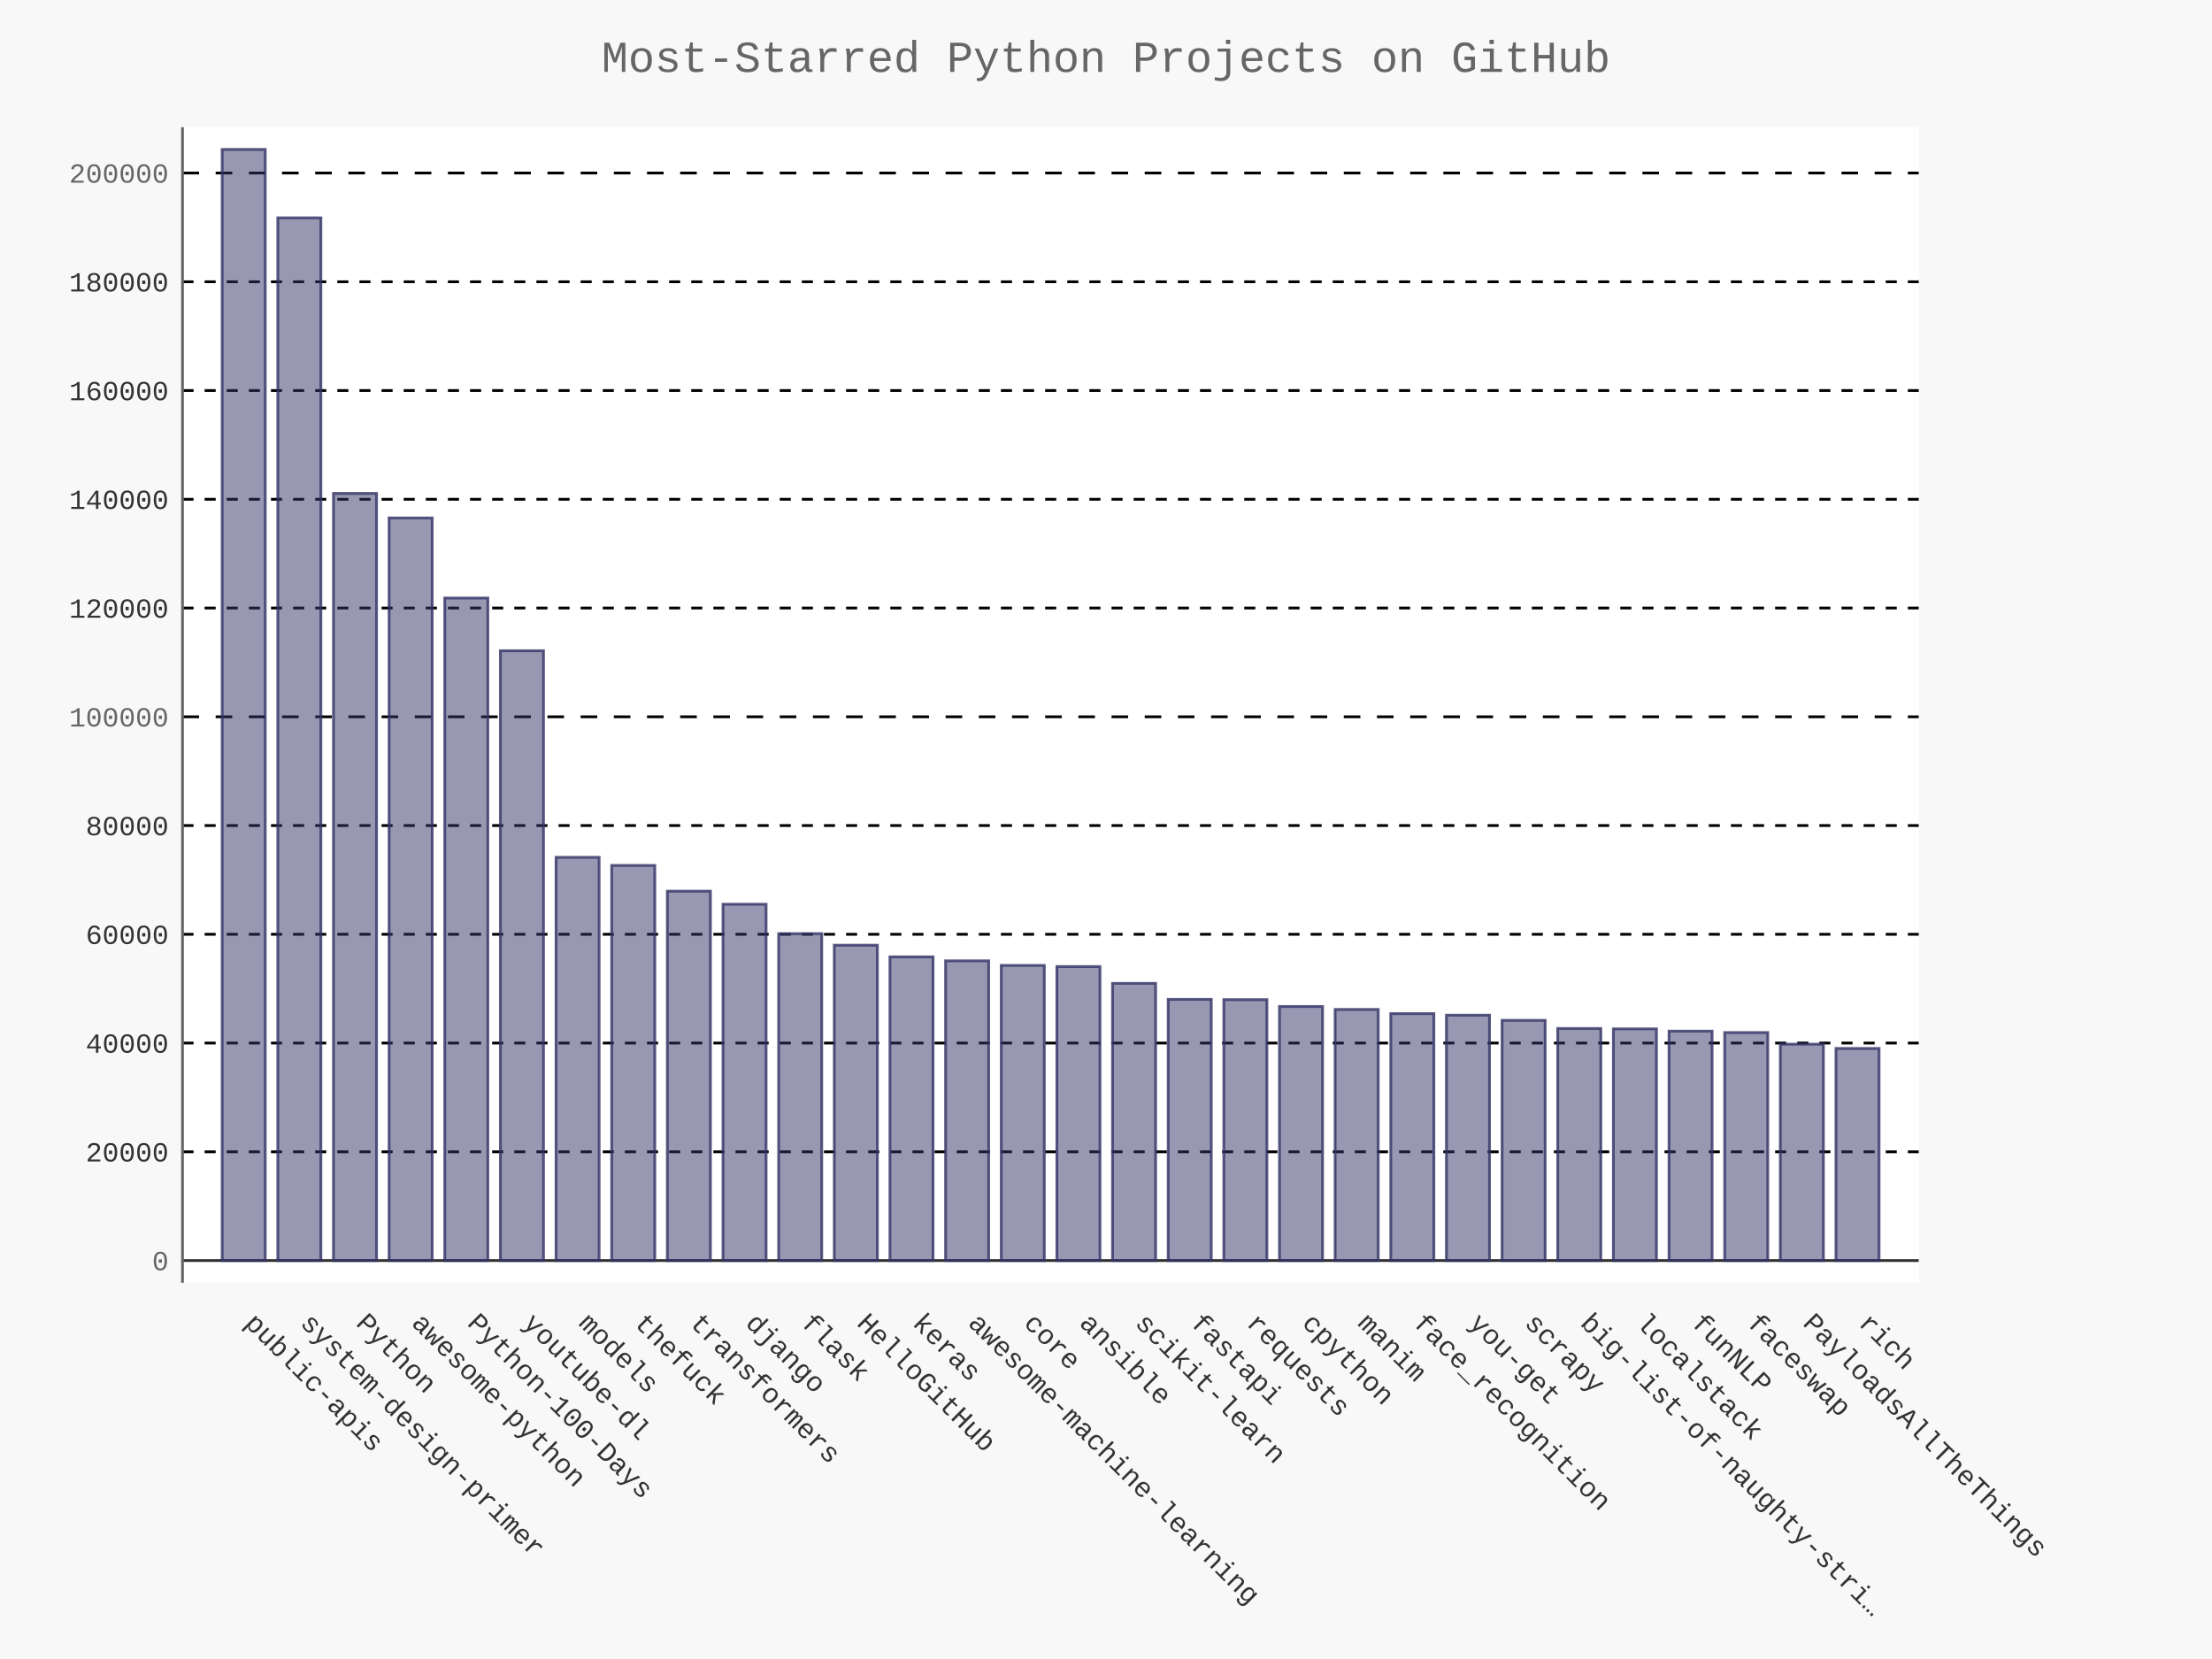
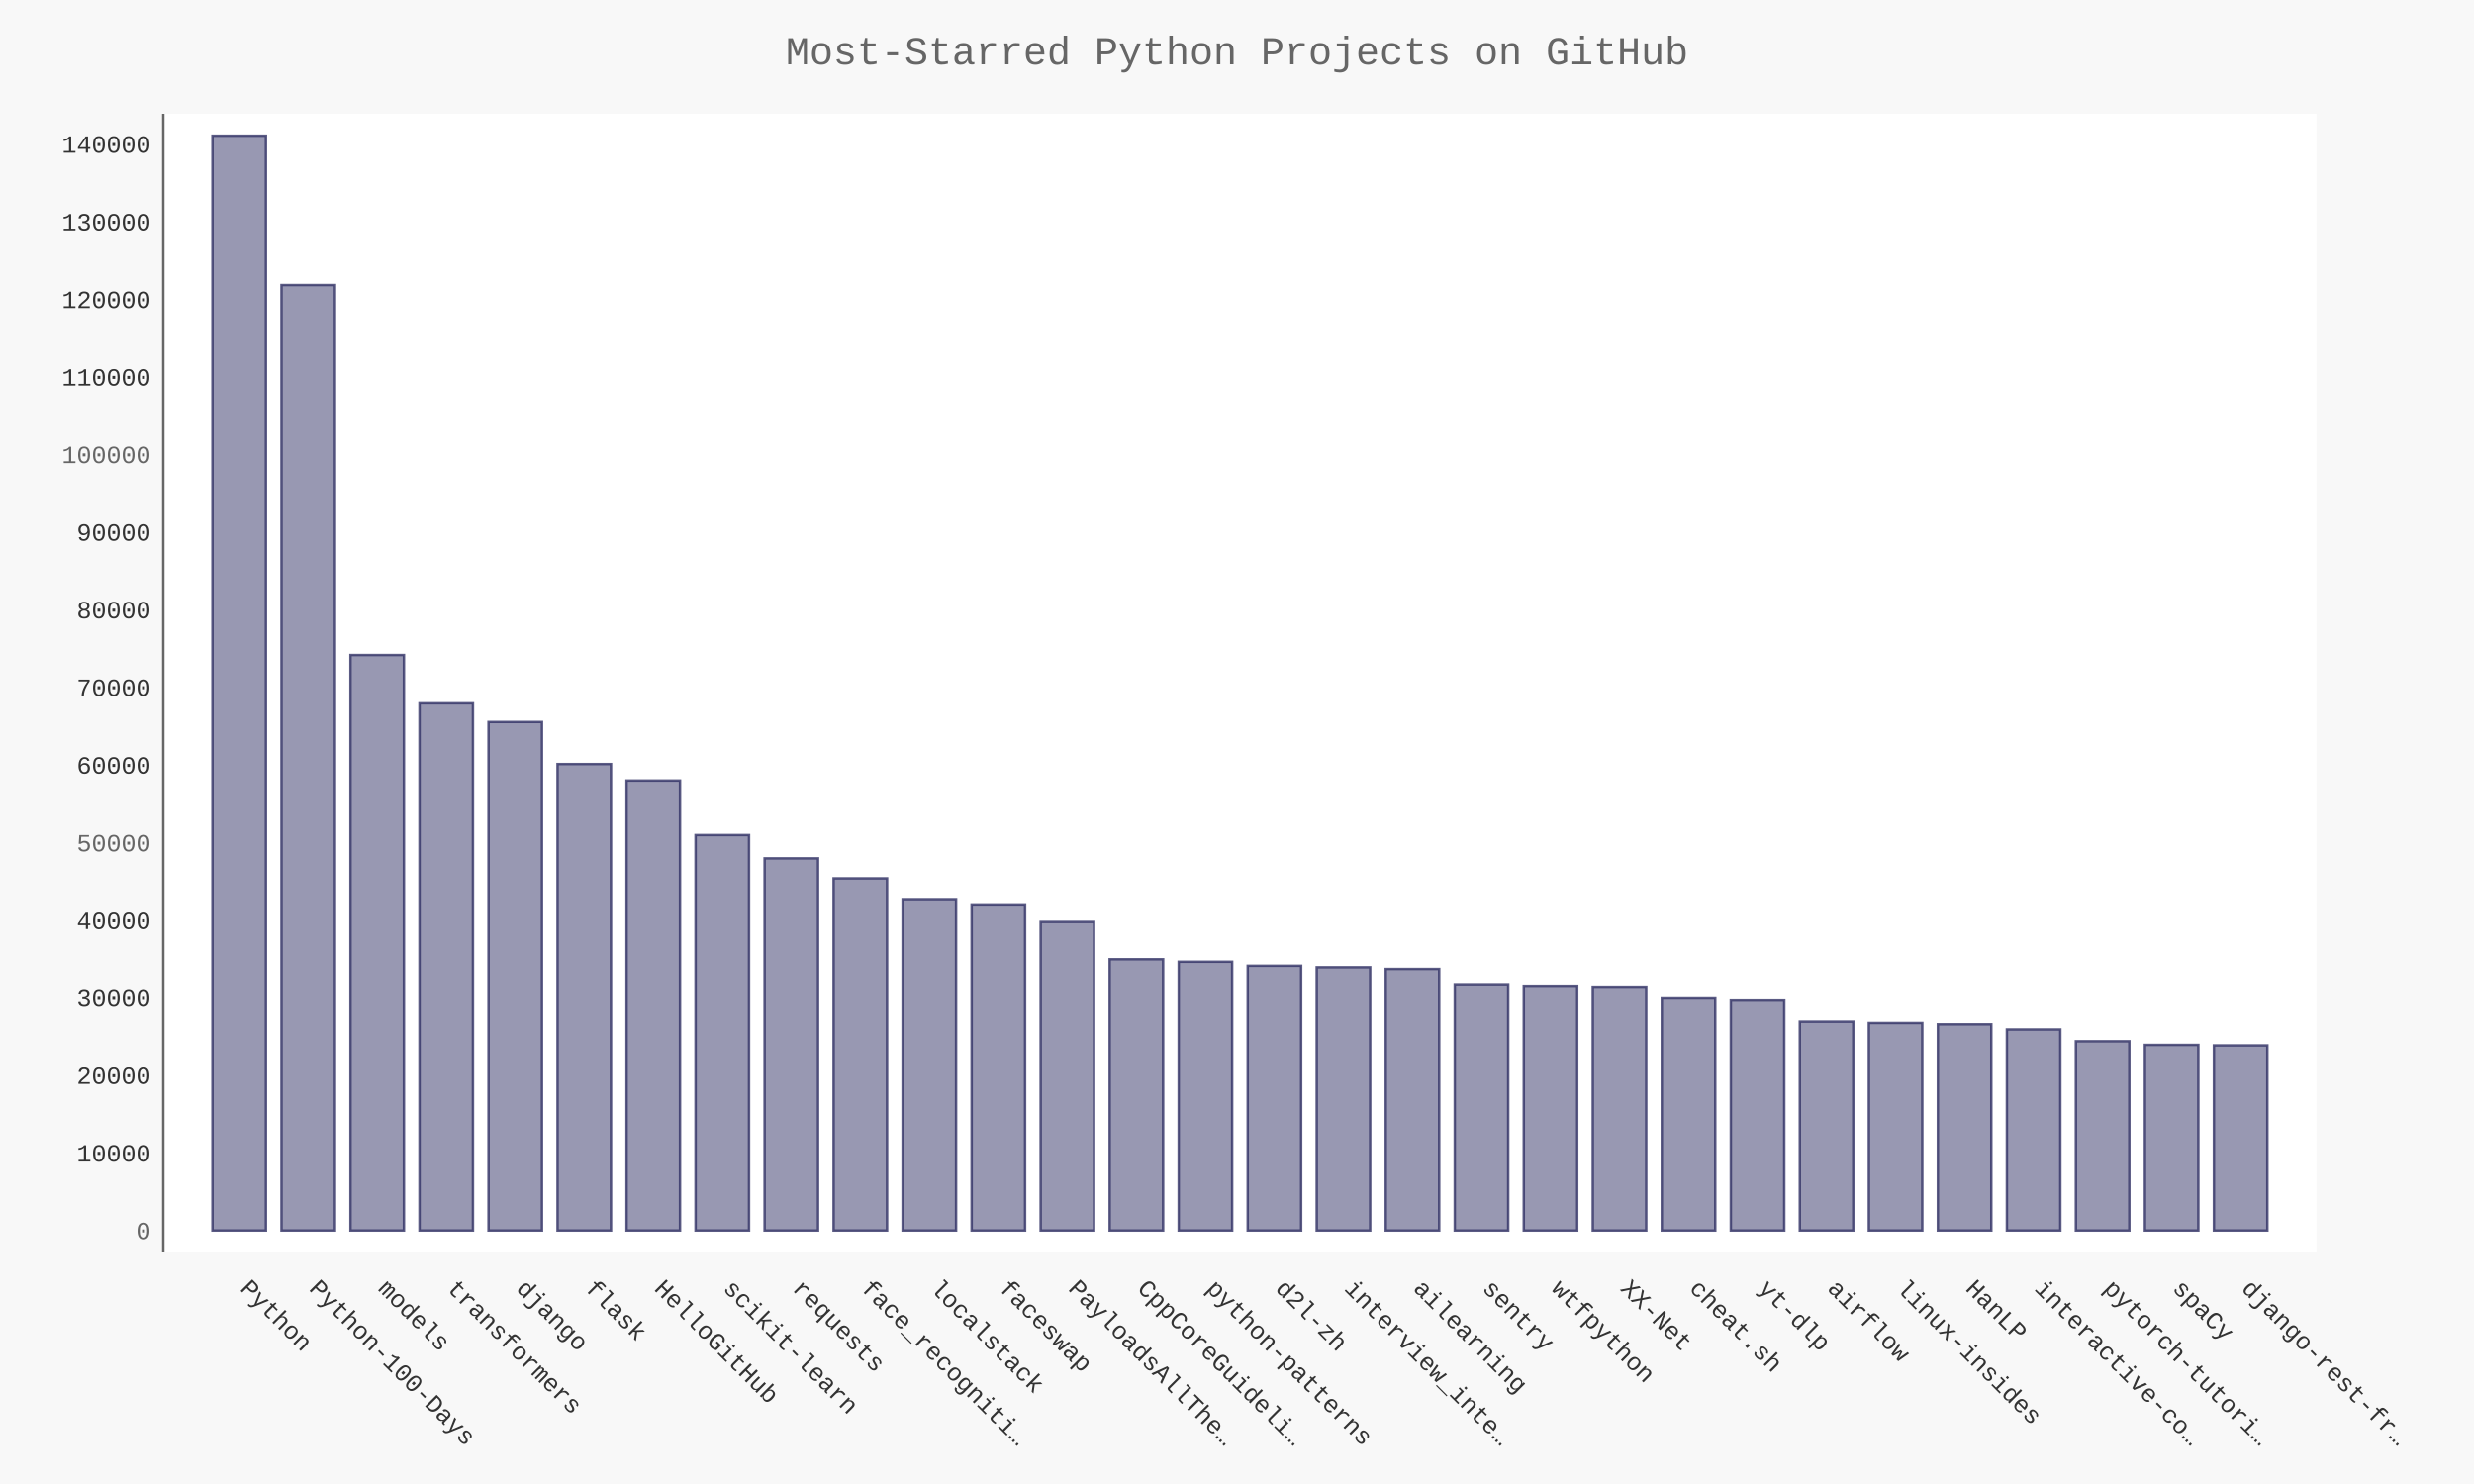
- <svg xmlns="http://www.w3.org/2000/svg" id="chart-290f62a7-1156-42d6-b878-a5fd261dc114" class="pygal-chart" viewBox="0 0 800 600">
+ <svg xmlns="http://www.w3.org/2000/svg" id="chart-df3d20e6-75e5-42ca-8690-c6c226098c66" class="pygal-chart" viewBox="0 0 1000 600">
  <defs>
-     <style type="text/css">#chart-290f62a7-1156-42d6-b878-a5fd261dc114{-webkit-user-select:none;-webkit-font-smoothing:antialiased;font-family:Consolas,"Liberation Mono",Menlo,Courier,monospace}#chart-290f62a7-1156-42d6-b878-a5fd261dc114 .title{font-family:Consolas,"Liberation Mono",Menlo,Courier,monospace;font-size:16px}#chart-290f62a7-1156-42d6-b878-a5fd261dc114 .legends .legend text{font-family:Consolas,"Liberation Mono",Menlo,Courier,monospace;font-size:14px}#chart-290f62a7-1156-42d6-b878-a5fd261dc114 .axis text{font-family:Consolas,"Liberation Mono",Menlo,Courier,monospace;font-size:10px}#chart-290f62a7-1156-42d6-b878-a5fd261dc114 .axis text.major{font-family:Consolas,"Liberation Mono",Menlo,Courier,monospace;font-size:10px}#chart-290f62a7-1156-42d6-b878-a5fd261dc114 .text-overlay text.value{font-family:Consolas,"Liberation Mono",Menlo,Courier,monospace;font-size:16px}#chart-290f62a7-1156-42d6-b878-a5fd261dc114 .text-overlay text.label{font-family:Consolas,"Liberation Mono",Menlo,Courier,monospace;font-size:10px}#chart-290f62a7-1156-42d6-b878-a5fd261dc114 .tooltip{font-family:Consolas,"Liberation Mono",Menlo,Courier,monospace;font-size:14px}#chart-290f62a7-1156-42d6-b878-a5fd261dc114 text.no_data{font-family:Consolas,"Liberation Mono",Menlo,Courier,monospace;font-size:64px}
- #chart-290f62a7-1156-42d6-b878-a5fd261dc114{background-color:#f8f8f8}#chart-290f62a7-1156-42d6-b878-a5fd261dc114 path,#chart-290f62a7-1156-42d6-b878-a5fd261dc114 line,#chart-290f62a7-1156-42d6-b878-a5fd261dc114 rect,#chart-290f62a7-1156-42d6-b878-a5fd261dc114 circle{-webkit-transition:250ms ease-in;-moz-transition:250ms ease-in;transition:250ms ease-in}#chart-290f62a7-1156-42d6-b878-a5fd261dc114 .graph &gt; .background{fill:#f8f8f8}#chart-290f62a7-1156-42d6-b878-a5fd261dc114 .plot &gt; .background{fill:#ffffff}#chart-290f62a7-1156-42d6-b878-a5fd261dc114 .graph{fill:#333}#chart-290f62a7-1156-42d6-b878-a5fd261dc114 text.no_data{fill:#666}#chart-290f62a7-1156-42d6-b878-a5fd261dc114 .title{fill:#666}#chart-290f62a7-1156-42d6-b878-a5fd261dc114 .legends .legend text{fill:#333}#chart-290f62a7-1156-42d6-b878-a5fd261dc114 .legends .legend:hover text{fill:#666}#chart-290f62a7-1156-42d6-b878-a5fd261dc114 .axis .line{stroke:#666}#chart-290f62a7-1156-42d6-b878-a5fd261dc114 .axis .guide.line{stroke:rgba(0,0,0,0.5)}#chart-290f62a7-1156-42d6-b878-a5fd261dc114 .axis .major.line{stroke:#333}#chart-290f62a7-1156-42d6-b878-a5fd261dc114 .axis text.major{fill:#666}#chart-290f62a7-1156-42d6-b878-a5fd261dc114 .axis.y .guides:hover .guide.line,#chart-290f62a7-1156-42d6-b878-a5fd261dc114 .line-graph .axis.x .guides:hover .guide.line,#chart-290f62a7-1156-42d6-b878-a5fd261dc114 .stackedline-graph .axis.x .guides:hover .guide.line,#chart-290f62a7-1156-42d6-b878-a5fd261dc114 .xy-graph .axis.x .guides:hover .guide.line{stroke:#666}#chart-290f62a7-1156-42d6-b878-a5fd261dc114 .axis .guides:hover text{fill:#666}#chart-290f62a7-1156-42d6-b878-a5fd261dc114 .reactive{fill-opacity:.5;stroke-opacity:.8;stroke-width:1}#chart-290f62a7-1156-42d6-b878-a5fd261dc114 .ci{stroke:#333}#chart-290f62a7-1156-42d6-b878-a5fd261dc114 .reactive.active,#chart-290f62a7-1156-42d6-b878-a5fd261dc114 .active .reactive{fill-opacity:.9;stroke-opacity:.9;stroke-width:4}#chart-290f62a7-1156-42d6-b878-a5fd261dc114 .ci .reactive.active{stroke-width:1.5}#chart-290f62a7-1156-42d6-b878-a5fd261dc114 .series text{fill:#666}#chart-290f62a7-1156-42d6-b878-a5fd261dc114 .tooltip rect{fill:#ffffff;stroke:#666;-webkit-transition:opacity 250ms ease-in;-moz-transition:opacity 250ms ease-in;transition:opacity 250ms ease-in}#chart-290f62a7-1156-42d6-b878-a5fd261dc114 .tooltip .label{fill:#333}#chart-290f62a7-1156-42d6-b878-a5fd261dc114 .tooltip .label{fill:#333}#chart-290f62a7-1156-42d6-b878-a5fd261dc114 .tooltip .legend{font-size:.8em;fill:rgba(0,0,0,0.5)}#chart-290f62a7-1156-42d6-b878-a5fd261dc114 .tooltip .x_label{font-size:.6em;fill:#666}#chart-290f62a7-1156-42d6-b878-a5fd261dc114 .tooltip .xlink{font-size:.5em;text-decoration:underline}#chart-290f62a7-1156-42d6-b878-a5fd261dc114 .tooltip .value{font-size:1.5em}#chart-290f62a7-1156-42d6-b878-a5fd261dc114 .bound{font-size:.5em}#chart-290f62a7-1156-42d6-b878-a5fd261dc114 .max-value{font-size:.75em;fill:rgba(0,0,0,0.5)}#chart-290f62a7-1156-42d6-b878-a5fd261dc114 .map-element{fill:#ffffff;stroke:rgba(0,0,0,0.5) !important}#chart-290f62a7-1156-42d6-b878-a5fd261dc114 .map-element .reactive{fill-opacity:inherit;stroke-opacity:inherit}#chart-290f62a7-1156-42d6-b878-a5fd261dc114 .color-0,#chart-290f62a7-1156-42d6-b878-a5fd261dc114 .color-0 a:visited{stroke:#333366;fill:#333366}#chart-290f62a7-1156-42d6-b878-a5fd261dc114 .text-overlay .color-0 text{fill:black}
- #chart-290f62a7-1156-42d6-b878-a5fd261dc114 text.no_data{text-anchor:middle}#chart-290f62a7-1156-42d6-b878-a5fd261dc114 .guide.line{fill:none}#chart-290f62a7-1156-42d6-b878-a5fd261dc114 .centered{text-anchor:middle}#chart-290f62a7-1156-42d6-b878-a5fd261dc114 .title{text-anchor:middle}#chart-290f62a7-1156-42d6-b878-a5fd261dc114 .legends .legend text{fill-opacity:1}#chart-290f62a7-1156-42d6-b878-a5fd261dc114 .axis.x text{text-anchor:middle}#chart-290f62a7-1156-42d6-b878-a5fd261dc114 .axis.x:not(.web) text[transform]{text-anchor:start}#chart-290f62a7-1156-42d6-b878-a5fd261dc114 .axis.x:not(.web) text[transform].backwards{text-anchor:end}#chart-290f62a7-1156-42d6-b878-a5fd261dc114 .axis.y text{text-anchor:end}#chart-290f62a7-1156-42d6-b878-a5fd261dc114 .axis.y text[transform].backwards{text-anchor:start}#chart-290f62a7-1156-42d6-b878-a5fd261dc114 .axis.y2 text{text-anchor:start}#chart-290f62a7-1156-42d6-b878-a5fd261dc114 .axis.y2 text[transform].backwards{text-anchor:end}#chart-290f62a7-1156-42d6-b878-a5fd261dc114 .axis .guide.line{stroke-dasharray:4,4;stroke:black}#chart-290f62a7-1156-42d6-b878-a5fd261dc114 .axis .major.guide.line{stroke-dasharray:6,6;stroke:black}#chart-290f62a7-1156-42d6-b878-a5fd261dc114 .horizontal .axis.y .guide.line,#chart-290f62a7-1156-42d6-b878-a5fd261dc114 .horizontal .axis.y2 .guide.line,#chart-290f62a7-1156-42d6-b878-a5fd261dc114 .vertical .axis.x .guide.line{opacity:0}#chart-290f62a7-1156-42d6-b878-a5fd261dc114 .horizontal .axis.always_show .guide.line,#chart-290f62a7-1156-42d6-b878-a5fd261dc114 .vertical .axis.always_show .guide.line{opacity:1 !important}#chart-290f62a7-1156-42d6-b878-a5fd261dc114 .axis.y .guides:hover .guide.line,#chart-290f62a7-1156-42d6-b878-a5fd261dc114 .axis.y2 .guides:hover .guide.line,#chart-290f62a7-1156-42d6-b878-a5fd261dc114 .axis.x .guides:hover .guide.line{opacity:1}#chart-290f62a7-1156-42d6-b878-a5fd261dc114 .axis .guides:hover text{opacity:1}#chart-290f62a7-1156-42d6-b878-a5fd261dc114 .nofill{fill:none}#chart-290f62a7-1156-42d6-b878-a5fd261dc114 .subtle-fill{fill-opacity:.2}#chart-290f62a7-1156-42d6-b878-a5fd261dc114 .dot{stroke-width:1px;fill-opacity:1;stroke-opacity:1}#chart-290f62a7-1156-42d6-b878-a5fd261dc114 .dot.active{stroke-width:5px}#chart-290f62a7-1156-42d6-b878-a5fd261dc114 .dot.negative{fill:transparent}#chart-290f62a7-1156-42d6-b878-a5fd261dc114 text,#chart-290f62a7-1156-42d6-b878-a5fd261dc114 tspan{stroke:none !important}#chart-290f62a7-1156-42d6-b878-a5fd261dc114 .series text.active{opacity:1}#chart-290f62a7-1156-42d6-b878-a5fd261dc114 .tooltip rect{fill-opacity:.95;stroke-width:.5}#chart-290f62a7-1156-42d6-b878-a5fd261dc114 .tooltip text{fill-opacity:1}#chart-290f62a7-1156-42d6-b878-a5fd261dc114 .showable{visibility:hidden}#chart-290f62a7-1156-42d6-b878-a5fd261dc114 .showable.shown{visibility:visible}#chart-290f62a7-1156-42d6-b878-a5fd261dc114 .gauge-background{fill:rgba(229,229,229,1);stroke:none}#chart-290f62a7-1156-42d6-b878-a5fd261dc114 .bg-lines{stroke:#f8f8f8;stroke-width:2px}</style>
+     <style type="text/css">#chart-df3d20e6-75e5-42ca-8690-c6c226098c66{-webkit-user-select:none;-webkit-font-smoothing:antialiased;font-family:Consolas,"Liberation Mono",Menlo,Courier,monospace}#chart-df3d20e6-75e5-42ca-8690-c6c226098c66 .title{font-family:Consolas,"Liberation Mono",Menlo,Courier,monospace;font-size:16px}#chart-df3d20e6-75e5-42ca-8690-c6c226098c66 .legends .legend text{font-family:Consolas,"Liberation Mono",Menlo,Courier,monospace;font-size:14px}#chart-df3d20e6-75e5-42ca-8690-c6c226098c66 .axis text{font-family:Consolas,"Liberation Mono",Menlo,Courier,monospace;font-size:10px}#chart-df3d20e6-75e5-42ca-8690-c6c226098c66 .axis text.major{font-family:Consolas,"Liberation Mono",Menlo,Courier,monospace;font-size:10px}#chart-df3d20e6-75e5-42ca-8690-c6c226098c66 .text-overlay text.value{font-family:Consolas,"Liberation Mono",Menlo,Courier,monospace;font-size:16px}#chart-df3d20e6-75e5-42ca-8690-c6c226098c66 .text-overlay text.label{font-family:Consolas,"Liberation Mono",Menlo,Courier,monospace;font-size:10px}#chart-df3d20e6-75e5-42ca-8690-c6c226098c66 .tooltip{font-family:Consolas,"Liberation Mono",Menlo,Courier,monospace;font-size:14px}#chart-df3d20e6-75e5-42ca-8690-c6c226098c66 text.no_data{font-family:Consolas,"Liberation Mono",Menlo,Courier,monospace;font-size:64px}
+ #chart-df3d20e6-75e5-42ca-8690-c6c226098c66{background-color:#f8f8f8}#chart-df3d20e6-75e5-42ca-8690-c6c226098c66 path,#chart-df3d20e6-75e5-42ca-8690-c6c226098c66 line,#chart-df3d20e6-75e5-42ca-8690-c6c226098c66 rect,#chart-df3d20e6-75e5-42ca-8690-c6c226098c66 circle{-webkit-transition:250ms ease-in;-moz-transition:250ms ease-in;transition:250ms ease-in}#chart-df3d20e6-75e5-42ca-8690-c6c226098c66 .graph &gt; .background{fill:#f8f8f8}#chart-df3d20e6-75e5-42ca-8690-c6c226098c66 .plot &gt; .background{fill:#ffffff}#chart-df3d20e6-75e5-42ca-8690-c6c226098c66 .graph{fill:#333}#chart-df3d20e6-75e5-42ca-8690-c6c226098c66 text.no_data{fill:#666}#chart-df3d20e6-75e5-42ca-8690-c6c226098c66 .title{fill:#666}#chart-df3d20e6-75e5-42ca-8690-c6c226098c66 .legends .legend text{fill:#333}#chart-df3d20e6-75e5-42ca-8690-c6c226098c66 .legends .legend:hover text{fill:#666}#chart-df3d20e6-75e5-42ca-8690-c6c226098c66 .axis .line{stroke:#666}#chart-df3d20e6-75e5-42ca-8690-c6c226098c66 .axis .guide.line{stroke:rgba(0,0,0,0.5)}#chart-df3d20e6-75e5-42ca-8690-c6c226098c66 .axis .major.line{stroke:#333}#chart-df3d20e6-75e5-42ca-8690-c6c226098c66 .axis text.major{fill:#666}#chart-df3d20e6-75e5-42ca-8690-c6c226098c66 .axis.y .guides:hover .guide.line,#chart-df3d20e6-75e5-42ca-8690-c6c226098c66 .line-graph .axis.x .guides:hover .guide.line,#chart-df3d20e6-75e5-42ca-8690-c6c226098c66 .stackedline-graph .axis.x .guides:hover .guide.line,#chart-df3d20e6-75e5-42ca-8690-c6c226098c66 .xy-graph .axis.x .guides:hover .guide.line{stroke:#666}#chart-df3d20e6-75e5-42ca-8690-c6c226098c66 .axis .guides:hover text{fill:#666}#chart-df3d20e6-75e5-42ca-8690-c6c226098c66 .reactive{fill-opacity:.5;stroke-opacity:.8;stroke-width:1}#chart-df3d20e6-75e5-42ca-8690-c6c226098c66 .ci{stroke:#333}#chart-df3d20e6-75e5-42ca-8690-c6c226098c66 .reactive.active,#chart-df3d20e6-75e5-42ca-8690-c6c226098c66 .active .reactive{fill-opacity:.9;stroke-opacity:.9;stroke-width:4}#chart-df3d20e6-75e5-42ca-8690-c6c226098c66 .ci .reactive.active{stroke-width:1.5}#chart-df3d20e6-75e5-42ca-8690-c6c226098c66 .series text{fill:#666}#chart-df3d20e6-75e5-42ca-8690-c6c226098c66 .tooltip rect{fill:#ffffff;stroke:#666;-webkit-transition:opacity 250ms ease-in;-moz-transition:opacity 250ms ease-in;transition:opacity 250ms ease-in}#chart-df3d20e6-75e5-42ca-8690-c6c226098c66 .tooltip .label{fill:#333}#chart-df3d20e6-75e5-42ca-8690-c6c226098c66 .tooltip .label{fill:#333}#chart-df3d20e6-75e5-42ca-8690-c6c226098c66 .tooltip .legend{font-size:.8em;fill:rgba(0,0,0,0.5)}#chart-df3d20e6-75e5-42ca-8690-c6c226098c66 .tooltip .x_label{font-size:.6em;fill:#666}#chart-df3d20e6-75e5-42ca-8690-c6c226098c66 .tooltip .xlink{font-size:.5em;text-decoration:underline}#chart-df3d20e6-75e5-42ca-8690-c6c226098c66 .tooltip .value{font-size:1.5em}#chart-df3d20e6-75e5-42ca-8690-c6c226098c66 .bound{font-size:.5em}#chart-df3d20e6-75e5-42ca-8690-c6c226098c66 .max-value{font-size:.75em;fill:rgba(0,0,0,0.5)}#chart-df3d20e6-75e5-42ca-8690-c6c226098c66 .map-element{fill:#ffffff;stroke:rgba(0,0,0,0.5) !important}#chart-df3d20e6-75e5-42ca-8690-c6c226098c66 .map-element .reactive{fill-opacity:inherit;stroke-opacity:inherit}#chart-df3d20e6-75e5-42ca-8690-c6c226098c66 .color-0,#chart-df3d20e6-75e5-42ca-8690-c6c226098c66 .color-0 a:visited{stroke:#333366;fill:#333366}#chart-df3d20e6-75e5-42ca-8690-c6c226098c66 .text-overlay .color-0 text{fill:black}
+ #chart-df3d20e6-75e5-42ca-8690-c6c226098c66 text.no_data{text-anchor:middle}#chart-df3d20e6-75e5-42ca-8690-c6c226098c66 .guide.line{fill:none}#chart-df3d20e6-75e5-42ca-8690-c6c226098c66 .centered{text-anchor:middle}#chart-df3d20e6-75e5-42ca-8690-c6c226098c66 .title{text-anchor:middle}#chart-df3d20e6-75e5-42ca-8690-c6c226098c66 .legends .legend text{fill-opacity:1}#chart-df3d20e6-75e5-42ca-8690-c6c226098c66 .axis.x text{text-anchor:middle}#chart-df3d20e6-75e5-42ca-8690-c6c226098c66 .axis.x:not(.web) text[transform]{text-anchor:start}#chart-df3d20e6-75e5-42ca-8690-c6c226098c66 .axis.x:not(.web) text[transform].backwards{text-anchor:end}#chart-df3d20e6-75e5-42ca-8690-c6c226098c66 .axis.y text{text-anchor:end}#chart-df3d20e6-75e5-42ca-8690-c6c226098c66 .axis.y text[transform].backwards{text-anchor:start}#chart-df3d20e6-75e5-42ca-8690-c6c226098c66 .axis.y2 text{text-anchor:start}#chart-df3d20e6-75e5-42ca-8690-c6c226098c66 .axis.y2 text[transform].backwards{text-anchor:end}#chart-df3d20e6-75e5-42ca-8690-c6c226098c66 .axis .guide.line{stroke-dasharray:4,4;stroke:black}#chart-df3d20e6-75e5-42ca-8690-c6c226098c66 .axis .major.guide.line{stroke-dasharray:6,6;stroke:black}#chart-df3d20e6-75e5-42ca-8690-c6c226098c66 .horizontal .axis.y .guide.line,#chart-df3d20e6-75e5-42ca-8690-c6c226098c66 .horizontal .axis.y2 .guide.line,#chart-df3d20e6-75e5-42ca-8690-c6c226098c66 .vertical .axis.x .guide.line{opacity:0}#chart-df3d20e6-75e5-42ca-8690-c6c226098c66 .horizontal .axis.always_show .guide.line,#chart-df3d20e6-75e5-42ca-8690-c6c226098c66 .vertical .axis.always_show .guide.line{opacity:1 !important}#chart-df3d20e6-75e5-42ca-8690-c6c226098c66 .axis.y .guides:hover .guide.line,#chart-df3d20e6-75e5-42ca-8690-c6c226098c66 .axis.y2 .guides:hover .guide.line,#chart-df3d20e6-75e5-42ca-8690-c6c226098c66 .axis.x .guides:hover .guide.line{opacity:1}#chart-df3d20e6-75e5-42ca-8690-c6c226098c66 .axis .guides:hover text{opacity:1}#chart-df3d20e6-75e5-42ca-8690-c6c226098c66 .nofill{fill:none}#chart-df3d20e6-75e5-42ca-8690-c6c226098c66 .subtle-fill{fill-opacity:.2}#chart-df3d20e6-75e5-42ca-8690-c6c226098c66 .dot{stroke-width:1px;fill-opacity:1;stroke-opacity:1}#chart-df3d20e6-75e5-42ca-8690-c6c226098c66 .dot.active{stroke-width:5px}#chart-df3d20e6-75e5-42ca-8690-c6c226098c66 .dot.negative{fill:transparent}#chart-df3d20e6-75e5-42ca-8690-c6c226098c66 text,#chart-df3d20e6-75e5-42ca-8690-c6c226098c66 tspan{stroke:none !important}#chart-df3d20e6-75e5-42ca-8690-c6c226098c66 .series text.active{opacity:1}#chart-df3d20e6-75e5-42ca-8690-c6c226098c66 .tooltip rect{fill-opacity:.95;stroke-width:.5}#chart-df3d20e6-75e5-42ca-8690-c6c226098c66 .tooltip text{fill-opacity:1}#chart-df3d20e6-75e5-42ca-8690-c6c226098c66 .showable{visibility:hidden}#chart-df3d20e6-75e5-42ca-8690-c6c226098c66 .showable.shown{visibility:visible}#chart-df3d20e6-75e5-42ca-8690-c6c226098c66 .gauge-background{fill:rgba(229,229,229,1);stroke:none}#chart-df3d20e6-75e5-42ca-8690-c6c226098c66 .bg-lines{stroke:#f8f8f8;stroke-width:2px}</style>
  </defs>
  <g class="graph bar-graph vertical">
-     <rect x="0" y="0" width="800" height="600" class="background" />
+     <rect x="0" y="0" width="1000" height="600" class="background" />
    <g transform="translate(66, 46)" class="plot">
-       <rect x="0" y="0" width="627.934" height="417.934" class="background" />
-       <g class="axis y always_show">
-         <g class="guides">
-           <path d="M0 409.897 h627.934" class="axis major line" />
-           <text x="-5" y="413.397" class="major">0</text>
-         </g>
-         <g class="guides">
-           <path d="M0 370.565 h627.934" class="guide line" />
-           <text x="-5" y="374.065" class="">20000</text>
-         </g>
-         <g class="guides">
-           <path d="M0 331.232 h627.934" class="guide line" />
-           <text x="-5" y="334.732" class="">40000</text>
-         </g>
-         <g class="guides">
-           <path d="M0 291.9 h627.934" class="guide line" />
-           <text x="-5" y="295.4" class="">60000</text>
-         </g>
-         <g class="guides">
-           <path d="M0 252.568 h627.934" class="guide line" />
-           <text x="-5" y="256.068" class="">80000</text>
-         </g>
-         <g class="guides">
-           <path d="M0 213.236 h627.934" class="major guide line" />
-           <text x="-5" y="216.736" class="major">100000</text>
-         </g>
-         <g class="guides">
-           <path d="M0 173.903 h627.934" class="guide line" />
-           <text x="-5" y="177.403" class="">120000</text>
-         </g>
-         <g class="guides">
-           <path d="M0 134.571 h627.934" class="guide line" />
-           <text x="-5" y="138.071" class="">140000</text>
-         </g>
-         <g class="guides">
-           <path d="M0 95.239 h627.934" class="guide line" />
-           <text x="-5" y="98.739" class="">160000</text>
-         </g>
-         <g class="guides">
-           <path d="M0 55.907 h627.934" class="guide line" />
-           <text x="-5" y="59.407" class="">180000</text>
-         </g>
-         <g class="guides">
-           <path d="M0 16.574 h627.934" class="major guide line" />
-           <text x="-5" y="20.074" class="major">200000</text>
+       <rect x="0" y="0" width="870.36" height="460.36" class="background" />
+       <g class="axis y">
+         <g class="guides">
+           <text x="-5" y="455.007" class="major">0</text>
+         </g>
+         <g class="guides">
+           <text x="-5" y="423.631" class="">10000</text>
+         </g>
+         <g class="guides">
+           <text x="-5" y="392.256" class="">20000</text>
+         </g>
+         <g class="guides">
+           <text x="-5" y="360.88" class="">30000</text>
+         </g>
+         <g class="guides">
+           <text x="-5" y="329.504" class="">40000</text>
+         </g>
+         <g class="guides">
+           <text x="-5" y="298.128" class="major">50000</text>
+         </g>
+         <g class="guides">
+           <text x="-5" y="266.752" class="">60000</text>
+         </g>
+         <g class="guides">
+           <text x="-5" y="235.376" class="">70000</text>
+         </g>
+         <g class="guides">
+           <text x="-5" y="204" class="">80000</text>
+         </g>
+         <g class="guides">
+           <text x="-5" y="172.624" class="">90000</text>
+         </g>
+         <g class="guides">
+           <text x="-5" y="141.248" class="major">100000</text>
+         </g>
+         <g class="guides">
+           <text x="-5" y="109.872" class="">110000</text>
+         </g>
+         <g class="guides">
+           <text x="-5" y="78.497" class="">120000</text>
+         </g>
+         <g class="guides">
+           <text x="-5" y="47.121" class="">130000</text>
+         </g>
+         <g class="guides">
+           <text x="-5" y="15.745" class="">140000</text>
        </g>
      </g>
      <g class="axis x">
-         <path d="M0 0 v417.934" class="line" />
-         <g class="guides">
-           <path d="M22.139 0 v417.934" class="guide line" />
-           <text x="22.139" y="432.934" class="" transform="rotate(45 22.1387 432.934)">public-apis</text>
-         </g>
-         <g class="guides">
-           <path d="M42.265 0 v417.934" class="guide line" />
-           <text x="42.265" y="432.934" class="" transform="rotate(45 42.26479 432.934)">system-design-primer</text>
-         </g>
-         <g class="guides">
-           <path d="M62.391 0 v417.934" class="guide line" />
-           <text x="62.391" y="432.934" class="" transform="rotate(45 62.39088 432.934)">Python</text>
-         </g>
-         <g class="guides">
-           <path d="M82.517 0 v417.934" class="guide line" />
-           <text x="82.517" y="432.934" class="" transform="rotate(45 82.51697 432.934)">awesome-python</text>
-         </g>
-         <g class="guides">
-           <path d="M102.643 0 v417.934" class="guide line" />
-           <text x="102.643" y="432.934" class="" transform="rotate(45 102.6431 432.934)">Python-100-Days</text>
-         </g>
-         <g class="guides">
-           <path d="M122.769 0 v417.934" class="guide line" />
-           <text x="122.769" y="432.934" class="" transform="rotate(45 122.7691 432.934)">youtube-dl</text>
-         </g>
-         <g class="guides">
-           <path d="M142.895 0 v417.934" class="guide line" />
-           <text x="142.895" y="432.934" class="" transform="rotate(45 142.8952 432.934)">models</text>
-         </g>
-         <g class="guides">
-           <path d="M163.021 0 v417.934" class="guide line" />
-           <text x="163.021" y="432.934" class="" transform="rotate(45 163.0213 432.934)">thefuck</text>
-         </g>
-         <g class="guides">
-           <path d="M183.147 0 v417.934" class="guide line" />
-           <text x="183.147" y="432.934" class="" transform="rotate(45 183.1474 432.934)">transformers</text>
-         </g>
-         <g class="guides">
-           <path d="M203.274 0 v417.934" class="guide line" />
-           <text x="203.274" y="432.934" class="" transform="rotate(45 203.2735 432.934)">django</text>
-         </g>
-         <g class="guides">
-           <path d="M223.4 0 v417.934" class="guide line" />
-           <text x="223.4" y="432.934" class="" transform="rotate(45 223.3996 432.934)">flask</text>
-         </g>
-         <g class="guides">
-           <path d="M243.526 0 v417.934" class="guide line" />
-           <text x="243.526" y="432.934" class="" transform="rotate(45 243.5257 432.934)">HelloGitHub</text>
-         </g>
-         <g class="guides">
-           <path d="M263.652 0 v417.934" class="guide line" />
-           <text x="263.652" y="432.934" class="" transform="rotate(45 263.6518 432.934)">keras</text>
-         </g>
-         <g class="guides">
-           <path d="M283.778 0 v417.934" class="guide line" />
-           <text x="283.778" y="432.934" class="" transform="rotate(45 283.7779 432.934)">awesome-machine-learning</text>
-         </g>
-         <g class="guides">
-           <path d="M303.904 0 v417.934" class="guide line" />
-           <text x="303.904" y="432.934" class="" transform="rotate(45 303.9039 432.934)">core</text>
-         </g>
-         <g class="guides">
-           <path d="M324.03 0 v417.934" class="guide line" />
-           <text x="324.03" y="432.934" class="" transform="rotate(45 324.03 432.934)">ansible</text>
-         </g>
-         <g class="guides">
-           <path d="M344.156 0 v417.934" class="guide line" />
-           <text x="344.156" y="432.934" class="" transform="rotate(45 344.1561 432.934)">scikit-learn</text>
-         </g>
-         <g class="guides">
-           <path d="M364.282 0 v417.934" class="guide line" />
-           <text x="364.282" y="432.934" class="" transform="rotate(45 364.2822 432.934)">fastapi</text>
-         </g>
-         <g class="guides">
-           <path d="M384.408 0 v417.934" class="guide line" />
-           <text x="384.408" y="432.934" class="" transform="rotate(45 384.4083 432.934)">requests</text>
-         </g>
-         <g class="guides">
-           <path d="M404.534 0 v417.934" class="guide line" />
-           <text x="404.534" y="432.934" class="" transform="rotate(45 404.5344 432.934)">cpython</text>
-         </g>
-         <g class="guides">
-           <path d="M424.66 0 v417.934" class="guide line" />
-           <text x="424.66" y="432.934" class="" transform="rotate(45 424.6605 432.934)">manim</text>
-         </g>
-         <g class="guides">
-           <path d="M444.787 0 v417.934" class="guide line" />
-           <text x="444.787" y="432.934" class="" transform="rotate(45 444.7866 432.934)">face_recognition</text>
-         </g>
-         <g class="guides">
-           <path d="M464.913 0 v417.934" class="guide line" />
-           <text x="464.913" y="432.934" class="" transform="rotate(45 464.9127 432.934)">you-get</text>
-         </g>
-         <g class="guides">
-           <path d="M485.039 0 v417.934" class="guide line" />
-           <text x="485.039" y="432.934" class="" transform="rotate(45 485.0387 432.934)">scrapy</text>
-         </g>
-         <g class="guides">
-           <path d="M505.165 0 v417.934" class="guide line" />
-           <text x="505.165" y="432.934" class="" transform="rotate(45 505.1648 432.934)">big-list-of-naughty-stri…</text>
-         </g>
-         <g class="guides">
-           <path d="M525.291 0 v417.934" class="guide line" />
-           <text x="525.291" y="432.934" class="" transform="rotate(45 525.2909 432.934)">localstack</text>
-         </g>
-         <g class="guides">
-           <path d="M545.417 0 v417.934" class="guide line" />
-           <text x="545.417" y="432.934" class="" transform="rotate(45 545.417 432.934)">funNLP</text>
-         </g>
-         <g class="guides">
-           <path d="M565.543 0 v417.934" class="guide line" />
-           <text x="565.543" y="432.934" class="" transform="rotate(45 565.5431 432.934)">faceswap</text>
-         </g>
-         <g class="guides">
-           <path d="M585.669 0 v417.934" class="guide line" />
-           <text x="585.669" y="432.934" class="" transform="rotate(45 585.6692 432.934)">PayloadsAllTheThings</text>
-         </g>
-         <g class="guides">
-           <path d="M605.795 0 v417.934" class="guide line" />
-           <text x="605.795" y="432.934" class="" transform="rotate(45 605.7953 432.934)">rich</text>
+         <path d="M0 0 v460.36" class="line" />
+         <g class="guides">
+           <path d="M30.686 0 v460.36" class="guide line" />
+           <text x="30.686" y="475.36" class="" transform="rotate(45 30.68578 475.3604)">Python</text>
+         </g>
+         <g class="guides">
+           <path d="M58.582 0 v460.36" class="guide line" />
+           <text x="58.582" y="475.36" class="" transform="rotate(45 58.58195 475.3604)">Python-100-Days</text>
+         </g>
+         <g class="guides">
+           <path d="M86.478 0 v460.36" class="guide line" />
+           <text x="86.478" y="475.36" class="" transform="rotate(45 86.47812 475.3604)">models</text>
+         </g>
+         <g class="guides">
+           <path d="M114.374 0 v460.36" class="guide line" />
+           <text x="114.374" y="475.36" class="" transform="rotate(45 114.3743 475.3604)">transformers</text>
+         </g>
+         <g class="guides">
+           <path d="M142.27 0 v460.36" class="guide line" />
+           <text x="142.27" y="475.36" class="" transform="rotate(45 142.2704 475.3604)">django</text>
+         </g>
+         <g class="guides">
+           <path d="M170.167 0 v460.36" class="guide line" />
+           <text x="170.167" y="475.36" class="" transform="rotate(45 170.1666 475.3604)">flask</text>
+         </g>
+         <g class="guides">
+           <path d="M198.063 0 v460.36" class="guide line" />
+           <text x="198.063" y="475.36" class="" transform="rotate(45 198.0628 475.3604)">HelloGitHub</text>
+         </g>
+         <g class="guides">
+           <path d="M225.959 0 v460.36" class="guide line" />
+           <text x="225.959" y="475.36" class="" transform="rotate(45 225.9589 475.3604)">scikit-learn</text>
+         </g>
+         <g class="guides">
+           <path d="M253.855 0 v460.36" class="guide line" />
+           <text x="253.855" y="475.36" class="" transform="rotate(45 253.8551 475.3604)">requests</text>
+         </g>
+         <g class="guides">
+           <path d="M281.751 0 v460.36" class="guide line" />
+           <text x="281.751" y="475.36" class="" transform="rotate(45 281.7513 475.3604)">face_recogniti…</text>
+         </g>
+         <g class="guides">
+           <path d="M309.647 0 v460.36" class="guide line" />
+           <text x="309.647" y="475.36" class="" transform="rotate(45 309.6474 475.3604)">localstack</text>
+         </g>
+         <g class="guides">
+           <path d="M337.544 0 v460.36" class="guide line" />
+           <text x="337.544" y="475.36" class="" transform="rotate(45 337.5436 475.3604)">faceswap</text>
+         </g>
+         <g class="guides">
+           <path d="M365.44 0 v460.36" class="guide line" />
+           <text x="365.44" y="475.36" class="" transform="rotate(45 365.4398 475.3604)">PayloadsAllThe…</text>
+         </g>
+         <g class="guides">
+           <path d="M393.336 0 v460.36" class="guide line" />
+           <text x="393.336" y="475.36" class="" transform="rotate(45 393.3359 475.3604)">CppCoreGuideli…</text>
+         </g>
+         <g class="guides">
+           <path d="M421.232 0 v460.36" class="guide line" />
+           <text x="421.232" y="475.36" class="" transform="rotate(45 421.2321 475.3604)">python-patterns</text>
+         </g>
+         <g class="guides">
+           <path d="M449.128 0 v460.36" class="guide line" />
+           <text x="449.128" y="475.36" class="" transform="rotate(45 449.1283 475.3604)">d2l-zh</text>
+         </g>
+         <g class="guides">
+           <path d="M477.024 0 v460.36" class="guide line" />
+           <text x="477.024" y="475.36" class="" transform="rotate(45 477.0244 475.3604)">interview_inte…</text>
+         </g>
+         <g class="guides">
+           <path d="M504.921 0 v460.36" class="guide line" />
+           <text x="504.921" y="475.36" class="" transform="rotate(45 504.9206 475.3604)">ailearning</text>
+         </g>
+         <g class="guides">
+           <path d="M532.817 0 v460.36" class="guide line" />
+           <text x="532.817" y="475.36" class="" transform="rotate(45 532.8168 475.3604)">sentry</text>
+         </g>
+         <g class="guides">
+           <path d="M560.713 0 v460.36" class="guide line" />
+           <text x="560.713" y="475.36" class="" transform="rotate(45 560.7129 475.3604)">wtfpython</text>
+         </g>
+         <g class="guides">
+           <path d="M588.609 0 v460.36" class="guide line" />
+           <text x="588.609" y="475.36" class="" transform="rotate(45 588.6091 475.3604)">XX-Net</text>
+         </g>
+         <g class="guides">
+           <path d="M616.505 0 v460.36" class="guide line" />
+           <text x="616.505" y="475.36" class="" transform="rotate(45 616.5053 475.3604)">cheat.sh</text>
+         </g>
+         <g class="guides">
+           <path d="M644.401 0 v460.36" class="guide line" />
+           <text x="644.401" y="475.36" class="" transform="rotate(45 644.4014 475.3604)">yt-dlp</text>
+         </g>
+         <g class="guides">
+           <path d="M672.298 0 v460.36" class="guide line" />
+           <text x="672.298" y="475.36" class="" transform="rotate(45 672.2976 475.3604)">airflow</text>
+         </g>
+         <g class="guides">
+           <path d="M700.194 0 v460.36" class="guide line" />
+           <text x="700.194" y="475.36" class="" transform="rotate(45 700.1938 475.3604)">linux-insides</text>
+         </g>
+         <g class="guides">
+           <path d="M728.09 0 v460.36" class="guide line" />
+           <text x="728.09" y="475.36" class="" transform="rotate(45 728.0899 475.3604)">HanLP</text>
+         </g>
+         <g class="guides">
+           <path d="M755.986 0 v460.36" class="guide line" />
+           <text x="755.986" y="475.36" class="" transform="rotate(45 755.9861 475.3604)">interactive-co…</text>
+         </g>
+         <g class="guides">
+           <path d="M783.882 0 v460.36" class="guide line" />
+           <text x="783.882" y="475.36" class="" transform="rotate(45 783.8823 475.3604)">pytorch-tutori…</text>
+         </g>
+         <g class="guides">
+           <path d="M811.778 0 v460.36" class="guide line" />
+           <text x="811.778" y="475.36" class="" transform="rotate(45 811.7784 475.3604)">spaCy</text>
+         </g>
+         <g class="guides">
+           <path d="M839.675 0 v460.36" class="guide line" />
+           <text x="839.675" y="475.36" class="" transform="rotate(45 839.6746 475.3604)">django-rest-fr…</text>
        </g>
      </g>
      <g class="series serie-0 color-0">
        <g class="bars">
          <g class="bar">
-             <rect x="14.346" y="8.037" rx="0" ry="0" width="15.586" height="401.86" class="rect reactive tooltip-trigger" />
-           </g>
-           <g class="bar">
-             <rect x="34.472" y="32.783" rx="0" ry="0" width="15.586" height="377.114" class="rect reactive tooltip-trigger" />
-           </g>
-           <g class="bar">
-             <rect x="54.598" y="132.447" rx="0" ry="0" width="15.586" height="277.45" class="rect reactive tooltip-trigger" />
-           </g>
-           <g class="bar">
-             <rect x="74.724" y="141.32" rx="0" ry="0" width="15.586" height="268.576" class="rect reactive tooltip-trigger" />
-           </g>
-           <g class="bar">
-             <rect x="94.85" y="170.283" rx="0" ry="0" width="15.586" height="239.614" class="rect reactive tooltip-trigger" />
-           </g>
-           <g class="bar">
-             <rect x="114.976" y="189.353" rx="0" ry="0" width="15.586" height="220.544" class="rect reactive tooltip-trigger" />
-           </g>
-           <g class="bar">
-             <rect x="135.102" y="264.059" rx="0" ry="0" width="15.586" height="145.838" class="rect reactive tooltip-trigger" />
-           </g>
-           <g class="bar">
-             <rect x="155.229" y="266.987" rx="0" ry="0" width="15.586" height="142.91" class="rect reactive tooltip-trigger" />
-           </g>
-           <g class="bar">
-             <rect x="175.355" y="276.297" rx="0" ry="0" width="15.586" height="133.6" class="rect reactive tooltip-trigger" />
-           </g>
-           <g class="bar">
-             <rect x="195.481" y="281.029" rx="0" ry="0" width="15.586" height="128.868" class="rect reactive tooltip-trigger" />
-           </g>
-           <g class="bar">
-             <rect x="215.607" y="291.666" rx="0" ry="0" width="15.586" height="118.231" class="rect reactive tooltip-trigger" />
-           </g>
-           <g class="bar">
-             <rect x="235.733" y="295.837" rx="0" ry="0" width="15.586" height="114.06" class="rect reactive tooltip-trigger" />
-           </g>
-           <g class="bar">
-             <rect x="255.859" y="300.063" rx="0" ry="0" width="15.586" height="109.833" class="rect reactive tooltip-trigger" />
-           </g>
-           <g class="bar">
-             <rect x="275.985" y="301.491" rx="0" ry="0" width="15.586" height="108.406" class="rect reactive tooltip-trigger" />
-           </g>
-           <g class="bar">
-             <rect x="296.111" y="303.151" rx="0" ry="0" width="15.586" height="106.746" class="rect reactive tooltip-trigger" />
-           </g>
-           <g class="bar">
-             <rect x="316.237" y="303.57" rx="0" ry="0" width="15.586" height="106.327" class="rect reactive tooltip-trigger" />
-           </g>
-           <g class="bar">
-             <rect x="336.363" y="309.641" rx="0" ry="0" width="15.586" height="100.256" class="rect reactive tooltip-trigger" />
-           </g>
-           <g class="bar">
-             <rect x="356.489" y="315.434" rx="0" ry="0" width="15.586" height="94.462" class="rect reactive tooltip-trigger" />
-           </g>
-           <g class="bar">
-             <rect x="376.615" y="315.527" rx="0" ry="0" width="15.586" height="94.37" class="rect reactive tooltip-trigger" />
-           </g>
-           <g class="bar">
-             <rect x="396.742" y="318.007" rx="0" ry="0" width="15.586" height="91.89" class="rect reactive tooltip-trigger" />
-           </g>
-           <g class="bar">
-             <rect x="416.868" y="319.075" rx="0" ry="0" width="15.586" height="90.822" class="rect reactive tooltip-trigger" />
-           </g>
-           <g class="bar">
-             <rect x="436.994" y="320.585" rx="0" ry="0" width="15.586" height="89.312" class="rect reactive tooltip-trigger" />
-           </g>
-           <g class="bar">
-             <rect x="457.12" y="321.147" rx="0" ry="0" width="15.586" height="88.749" class="rect reactive tooltip-trigger" />
-           </g>
-           <g class="bar">
-             <rect x="477.246" y="323.018" rx="0" ry="0" width="15.586" height="86.879" class="rect reactive tooltip-trigger" />
-           </g>
-           <g class="bar">
-             <rect x="497.372" y="325.96" rx="0" ry="0" width="15.586" height="83.937" class="rect reactive tooltip-trigger" />
-           </g>
-           <g class="bar">
-             <rect x="517.498" y="326.097" rx="0" ry="0" width="15.586" height="83.799" class="rect reactive tooltip-trigger" />
-           </g>
-           <g class="bar">
-             <rect x="537.624" y="326.916" rx="0" ry="0" width="15.586" height="82.981" class="rect reactive tooltip-trigger" />
-           </g>
-           <g class="bar">
-             <rect x="557.75" y="327.431" rx="0" ry="0" width="15.586" height="82.466" class="rect reactive tooltip-trigger" />
-           </g>
-           <g class="bar">
-             <rect x="577.876" y="331.63" rx="0" ry="0" width="15.586" height="78.267" class="rect reactive tooltip-trigger" />
-           </g>
-           <g class="bar">
-             <rect x="598.002" y="333.181" rx="0" ry="0" width="15.586" height="76.716" class="rect reactive tooltip-trigger" />
+             <rect x="19.884" y="8.853" rx="0" ry="0" width="21.603" height="442.654" class="rect reactive tooltip-trigger" />
+           </g>
+           <g class="bar">
+             <rect x="47.781" y="69.214" rx="0" ry="0" width="21.603" height="382.293" class="rect reactive tooltip-trigger" />
+           </g>
+           <g class="bar">
+             <rect x="75.677" y="218.833" rx="0" ry="0" width="21.603" height="232.674" class="rect reactive tooltip-trigger" />
+           </g>
+           <g class="bar">
+             <rect x="103.573" y="238.358" rx="0" ry="0" width="21.603" height="213.149" class="rect reactive tooltip-trigger" />
+           </g>
+           <g class="bar">
+             <rect x="131.469" y="245.907" rx="0" ry="0" width="21.603" height="205.6" class="rect reactive tooltip-trigger" />
+           </g>
+           <g class="bar">
+             <rect x="159.365" y="262.879" rx="0" ry="0" width="21.603" height="188.629" class="rect reactive tooltip-trigger" />
+           </g>
+           <g class="bar">
+             <rect x="187.261" y="269.533" rx="0" ry="0" width="21.603" height="181.974" class="rect reactive tooltip-trigger" />
+           </g>
+           <g class="bar">
+             <rect x="215.158" y="291.556" rx="0" ry="0" width="21.603" height="159.951" class="rect reactive tooltip-trigger" />
+           </g>
+           <g class="bar">
+             <rect x="243.054" y="300.947" rx="0" ry="0" width="21.603" height="150.56" class="rect reactive tooltip-trigger" />
+           </g>
+           <g class="bar">
+             <rect x="270.95" y="309.017" rx="0" ry="0" width="21.603" height="142.49" class="rect reactive tooltip-trigger" />
+           </g>
+           <g class="bar">
+             <rect x="298.846" y="317.811" rx="0" ry="0" width="21.603" height="133.696" class="rect reactive tooltip-trigger" />
+           </g>
+           <g class="bar">
+             <rect x="326.742" y="319.939" rx="0" ry="0" width="21.603" height="131.569" class="rect reactive tooltip-trigger" />
+           </g>
+           <g class="bar">
+             <rect x="354.638" y="326.638" rx="0" ry="0" width="21.603" height="124.87" class="rect reactive tooltip-trigger" />
+           </g>
+           <g class="bar">
+             <rect x="382.535" y="341.717" rx="0" ry="0" width="21.603" height="109.791" class="rect reactive tooltip-trigger" />
+           </g>
+           <g class="bar">
+             <rect x="410.431" y="342.721" rx="0" ry="0" width="21.603" height="108.786" class="rect reactive tooltip-trigger" />
+           </g>
+           <g class="bar">
+             <rect x="438.327" y="344.346" rx="0" ry="0" width="21.603" height="107.161" class="rect reactive tooltip-trigger" />
+           </g>
+           <g class="bar">
+             <rect x="466.223" y="344.952" rx="0" ry="0" width="21.603" height="106.556" class="rect reactive tooltip-trigger" />
+           </g>
+           <g class="bar">
+             <rect x="494.119" y="345.639" rx="0" ry="0" width="21.603" height="105.869" class="rect reactive tooltip-trigger" />
+           </g>
+           <g class="bar">
+             <rect x="522.015" y="352.247" rx="0" ry="0" width="21.603" height="99.261" class="rect reactive tooltip-trigger" />
+           </g>
+           <g class="bar">
+             <rect x="549.912" y="352.865" rx="0" ry="0" width="21.603" height="98.643" class="rect reactive tooltip-trigger" />
+           </g>
+           <g class="bar">
+             <rect x="577.808" y="353.247" rx="0" ry="0" width="21.603" height="98.26" class="rect reactive tooltip-trigger" />
+           </g>
+           <g class="bar">
+             <rect x="605.704" y="357.609" rx="0" ry="0" width="21.603" height="93.899" class="rect reactive tooltip-trigger" />
+           </g>
+           <g class="bar">
+             <rect x="633.6" y="358.468" rx="0" ry="0" width="21.603" height="93.039" class="rect reactive tooltip-trigger" />
+           </g>
+           <g class="bar">
+             <rect x="661.496" y="367.04" rx="0" ry="0" width="21.603" height="84.467" class="rect reactive tooltip-trigger" />
+           </g>
+           <g class="bar">
+             <rect x="689.392" y="367.589" rx="0" ry="0" width="21.603" height="83.918" class="rect reactive tooltip-trigger" />
+           </g>
+           <g class="bar">
+             <rect x="717.289" y="368.116" rx="0" ry="0" width="21.603" height="83.391" class="rect reactive tooltip-trigger" />
+           </g>
+           <g class="bar">
+             <rect x="745.185" y="370.203" rx="0" ry="0" width="21.603" height="81.304" class="rect reactive tooltip-trigger" />
+           </g>
+           <g class="bar">
+             <rect x="773.081" y="374.963" rx="0" ry="0" width="21.603" height="76.545" class="rect reactive tooltip-trigger" />
+           </g>
+           <g class="bar">
+             <rect x="800.977" y="376.428" rx="0" ry="0" width="21.603" height="75.079" class="rect reactive tooltip-trigger" />
+           </g>
+           <g class="bar">
+             <rect x="828.873" y="376.635" rx="0" ry="0" width="21.603" height="74.872" class="rect reactive tooltip-trigger" />
          </g>
        </g>
      </g>
    </g>
    <g class="titles">
-       <text x="400.0" y="26" class="title plot_title">Most-Starred Python Projects on GitHub</text>
+       <text x="500.0" y="26" class="title plot_title">Most-Starred Python Projects on GitHub</text>
    </g>
    <g transform="translate(66, 46)" class="plot overlay">
      <g class="series serie-0 color-0" />
    </g>
    <g transform="translate(66, 46)" class="plot text-overlay">
      <g class="series serie-0 color-0" />
    </g>
    <g transform="translate(66, 46)" class="plot tooltip-overlay">
      <g transform="translate(0 0)" style="opacity: 0" class="tooltip">
        <rect rx="0" ry="0" width="0" height="0" class="tooltip-box" />
        <g class="text" />
      </g>
    </g>
  </g>
</svg>
